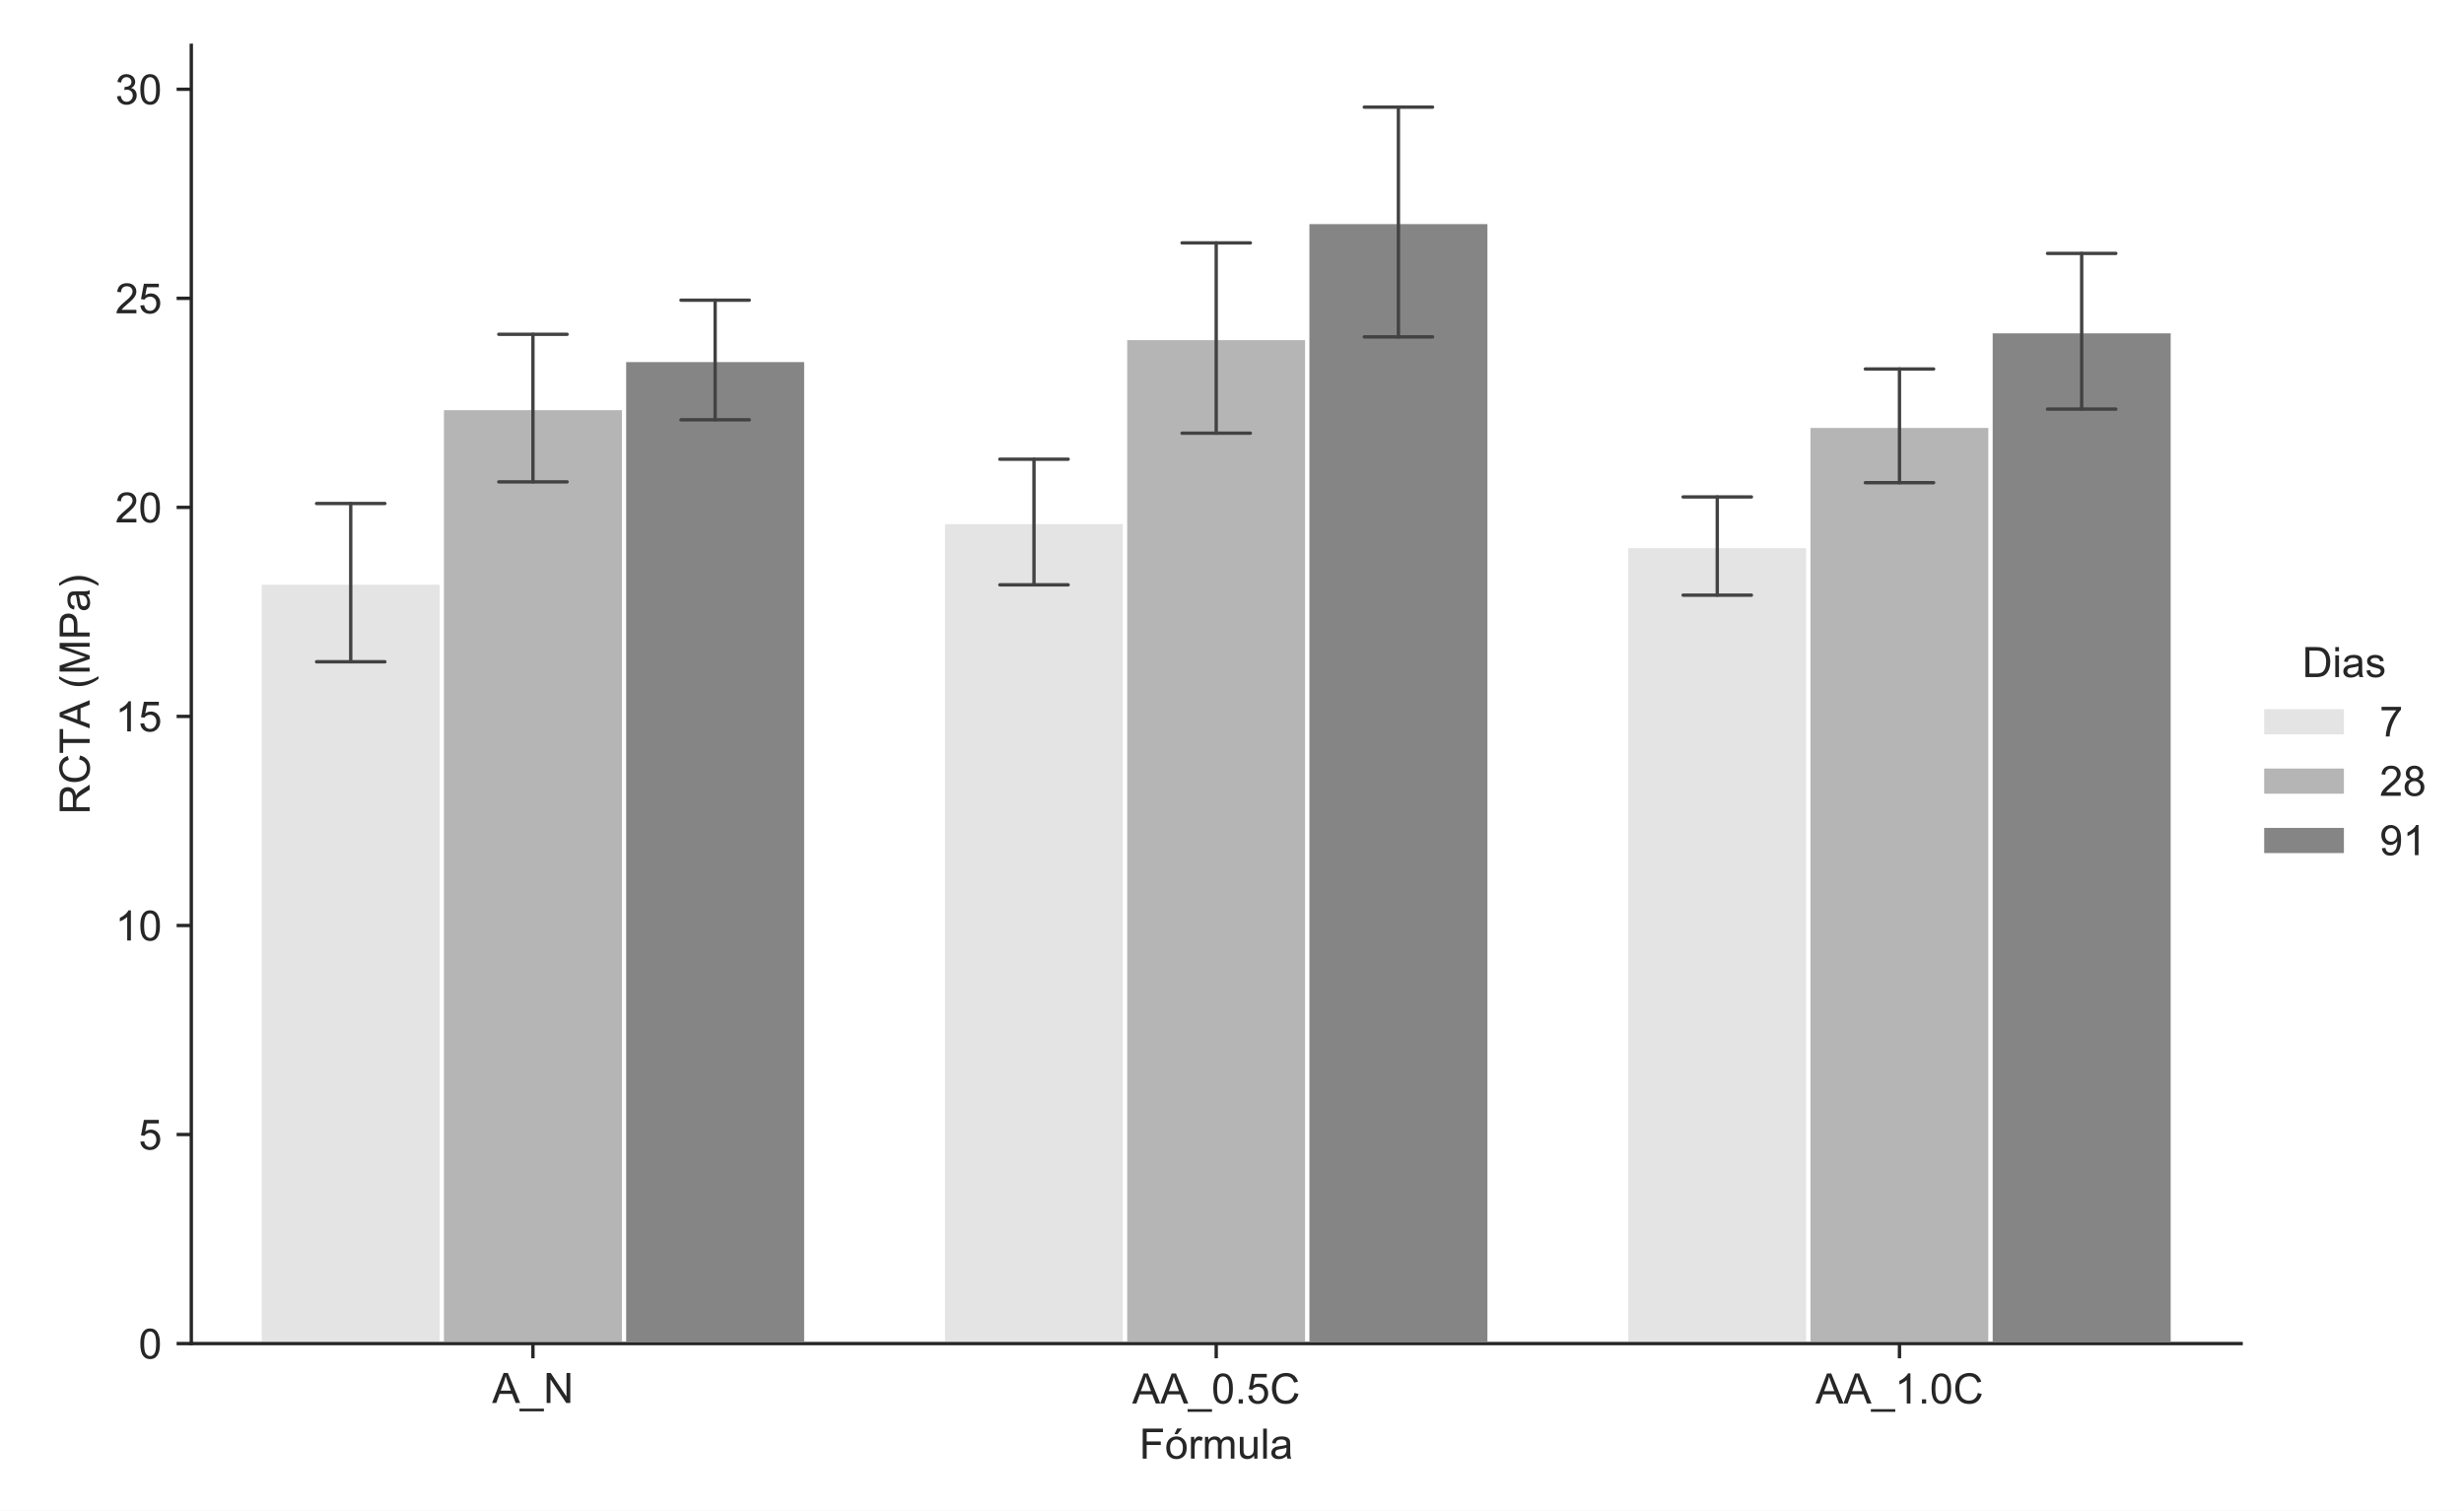
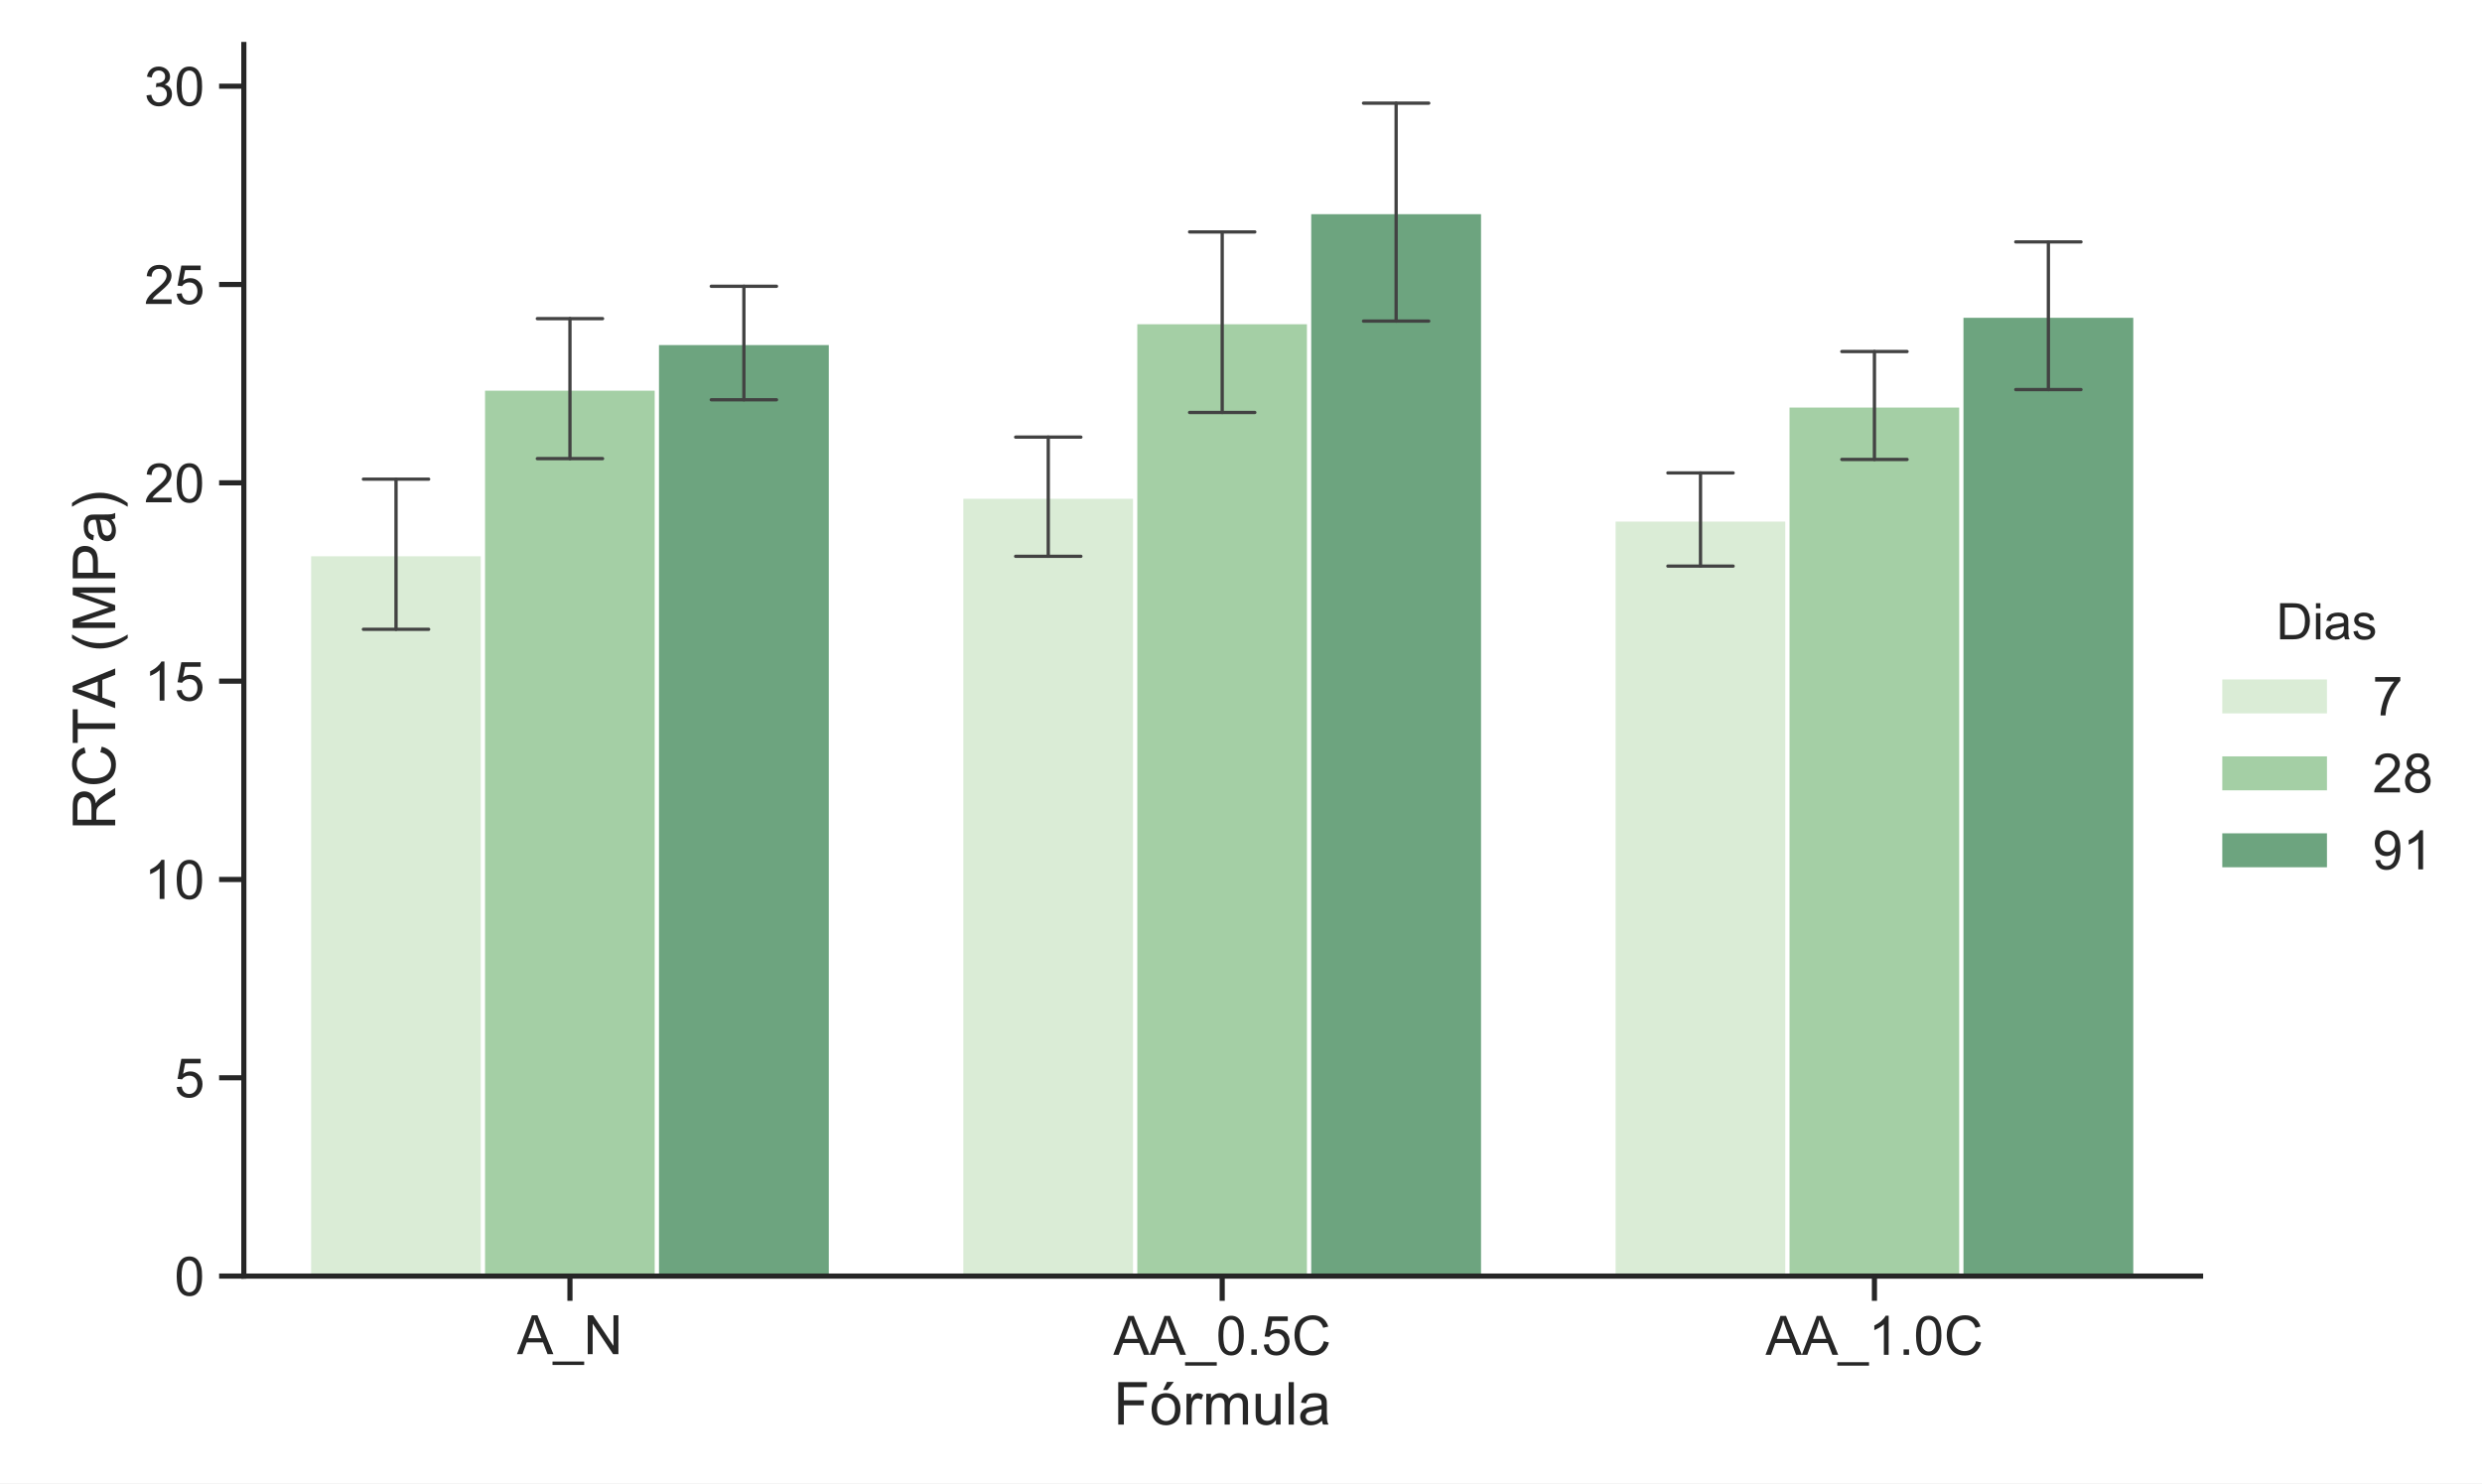
- <svg xmlns="http://www.w3.org/2000/svg" xmlns:xlink="http://www.w3.org/1999/xlink" height="360pt" version="1.1" viewBox="0 0 587.25 360" width="587.25pt">
+ <svg xmlns="http://www.w3.org/2000/svg" xmlns:xlink="http://www.w3.org/1999/xlink" height="360pt" version="1.1" viewBox="0 0 602.27 360" width="602.27pt">
  <defs>
    <style type="text/css">
*{stroke-linecap:butt;stroke-linejoin:round;}
  </style>
  </defs>
  <g id="figure_1">
    <g id="patch_1">
-       <path d="M 0 360  L 587.25 360  L 587.25 0  L 0 0  z " style="fill:#ffffff;" />
+       <path d="M 0 360  L 602.27 360  L 602.27 0  L 0 0  z " style="fill:#ffffff;" />
    </g>
    <g id="axes_1">
      <g id="patch_2">
-         <path d="M 45.593 320.2  L 534.128 320.2  L 534.128 10.8  L 45.593 10.8  z " style="fill:#ffffff;" />
+         <path d="M 59.167 309.7  L 533.977 309.7  L 533.977 10.8  L 59.167 10.8  z " style="fill:#ffffff;" />
      </g>
      <g id="matplotlib.axis_1">
        <g id="xtick_1">
          <g id="line2d_1">
            <defs>
-               <path d="M 0 0  L 0 3.5  " id="m4d77395188" style="stroke:#262626;stroke-width:0.8;" />
-             </defs>
-             <g>
-               <use style="fill:#262626;stroke:#262626;stroke-width:0.8;" x="127.016" xlink:href="#m4d77395188" y="320.2" />
+               <path d="M 0 0  L 0 6  " id="maeda3c4497" style="stroke:#262626;stroke-width:1.25;" />
+             </defs>
+             <g>
+               <use style="fill:#262626;stroke:#262626;stroke-width:1.25;" x="138.302" xlink:href="#maeda3c4497" y="309.7" />
            </g>
          </g>
          <g id="text_1">
            <defs>
              <path d="M -0.141 0  L 27.344 71.578  L 37.547 71.578  L 66.844 0  L 56.062 0  L 47.703 21.688  L 17.781 21.688  L 9.906 0  z M 20.516 29.391  L 44.781 29.391  L 37.312 49.219  Q 33.891 58.25 32.234 64.062  Q 30.859 57.172 28.375 50.391  z " id="ArialMT-65" />
              <path d="M -1.516 -19.875  L -1.516 -13.531  L 56.734 -13.531  L 56.734 -19.875  z " id="ArialMT-95" />
              <path d="M 7.625 0  L 7.625 71.578  L 17.328 71.578  L 54.938 15.375  L 54.938 71.578  L 64.016 71.578  L 64.016 0  L 54.297 0  L 16.703 56.25  L 16.703 0  z " id="ArialMT-78" />
            </defs>
-             <g style="fill:#262626;" transform="translate(117.2892 334.3578)scale(0.1 -0.1)">
+             <g style="fill:#262626;" transform="translate(125.4634 328.6483)scale(0.132 -0.132)">
              <use xlink:href="#ArialMT-65" />
              <use x="66.699" xlink:href="#ArialMT-95" />
              <use x="122.314" xlink:href="#ArialMT-78" />
            </g>
          </g>
        </g>
        <g id="xtick_2">
          <g id="line2d_2">
            <g>
-               <use style="fill:#262626;stroke:#262626;stroke-width:0.8;" x="289.86" xlink:href="#m4d77395188" y="320.2" />
+               <use style="fill:#262626;stroke:#262626;stroke-width:1.25;" x="296.572" xlink:href="#maeda3c4497" y="309.7" />
            </g>
          </g>
          <g id="text_2">
            <defs>
              <path d="M 4.156 35.297  Q 4.156 48 6.766 55.734  Q 9.375 63.484 14.516 67.672  Q 19.672 71.875 27.484 71.875  Q 33.25 71.875 37.594 69.547  Q 41.938 67.234 44.766 62.859  Q 47.609 58.5 49.219 52.219  Q 50.828 45.953 50.828 35.297  Q 50.828 22.703 48.234 14.969  Q 45.656 7.234 40.5 3  Q 35.359 -1.219 27.484 -1.219  Q 17.141 -1.219 11.234 6.203  Q 4.156 15.141 4.156 35.297  z M 13.188 35.297  Q 13.188 17.672 17.312 11.828  Q 21.438 6 27.484 6  Q 33.547 6 37.672 11.859  Q 41.797 17.719 41.797 35.297  Q 41.797 52.984 37.672 58.781  Q 33.547 64.594 27.391 64.594  Q 21.344 64.594 17.719 59.469  Q 13.188 52.938 13.188 35.297  z " id="ArialMT-48" />
              <path d="M 9.078 0  L 9.078 10.016  L 19.094 10.016  L 19.094 0  z " id="ArialMT-46" />
              <path d="M 4.156 18.75  L 13.375 19.531  Q 14.406 12.797 18.141 9.391  Q 21.875 6 27.156 6  Q 33.5 6 37.891 10.781  Q 42.281 15.578 42.281 23.484  Q 42.281 31 38.062 35.344  Q 33.844 39.703 27 39.703  Q 22.75 39.703 19.328 37.766  Q 15.922 35.844 13.969 32.766  L 5.719 33.844  L 12.641 70.609  L 48.25 70.609  L 48.25 62.203  L 19.672 62.203  L 15.828 42.969  Q 22.266 47.469 29.344 47.469  Q 38.719 47.469 45.156 40.969  Q 51.609 34.469 51.609 24.266  Q 51.609 14.547 45.953 7.469  Q 39.062 -1.219 27.156 -1.219  Q 17.391 -1.219 11.203 4.25  Q 5.031 9.719 4.156 18.75  z " id="ArialMT-53" />
              <path d="M 58.797 25.094  L 68.266 22.703  Q 65.281 11.031 57.547 4.906  Q 49.812 -1.219 38.625 -1.219  Q 27.047 -1.219 19.797 3.484  Q 12.547 8.203 8.766 17.141  Q 4.984 26.078 4.984 36.328  Q 4.984 47.516 9.25 55.828  Q 13.531 64.156 21.406 68.469  Q 29.297 72.797 38.766 72.797  Q 49.516 72.797 56.828 67.328  Q 64.156 61.859 67.047 51.953  L 57.719 49.75  Q 55.219 57.562 50.484 61.125  Q 45.75 64.703 38.578 64.703  Q 30.328 64.703 24.781 60.734  Q 19.234 56.781 16.984 50.109  Q 14.75 43.453 14.75 36.375  Q 14.75 27.25 17.406 20.438  Q 20.062 13.625 25.672 10.25  Q 31.297 6.891 37.844 6.891  Q 45.797 6.891 51.312 11.469  Q 56.844 16.062 58.797 25.094  z " id="ArialMT-67" />
            </defs>
-             <g style="fill:#262626;" transform="translate(269.8487 334.4797)scale(0.1 -0.1)">
+             <g style="fill:#262626;" transform="translate(270.1569 328.8092)scale(0.132 -0.132)">
              <use xlink:href="#ArialMT-65" />
              <use x="66.699" xlink:href="#ArialMT-65" />
              <use x="133.398" xlink:href="#ArialMT-95" />
              <use x="189.014" xlink:href="#ArialMT-48" />
              <use x="244.629" xlink:href="#ArialMT-46" />
              <use x="272.412" xlink:href="#ArialMT-53" />
              <use x="328.027" xlink:href="#ArialMT-67" />
            </g>
          </g>
        </g>
        <g id="xtick_3">
          <g id="line2d_3">
            <g>
-               <use style="fill:#262626;stroke:#262626;stroke-width:0.8;" x="452.705" xlink:href="#m4d77395188" y="320.2" />
+               <use style="fill:#262626;stroke:#262626;stroke-width:1.25;" x="454.842" xlink:href="#maeda3c4497" y="309.7" />
            </g>
          </g>
          <g id="text_3">
            <defs>
              <path d="M 37.25 0  L 28.469 0  L 28.469 56  Q 25.297 52.984 20.141 49.953  Q 14.984 46.922 10.891 45.406  L 10.891 53.906  Q 18.266 57.375 23.781 62.297  Q 29.297 67.234 31.594 71.875  L 37.25 71.875  z " id="ArialMT-49" />
            </defs>
-             <g style="fill:#262626;" transform="translate(432.6934 334.4797)scale(0.1 -0.1)">
+             <g style="fill:#262626;" transform="translate(428.4269 328.8092)scale(0.132 -0.132)">
              <use xlink:href="#ArialMT-65" />
              <use x="66.699" xlink:href="#ArialMT-65" />
              <use x="133.398" xlink:href="#ArialMT-95" />
              <use x="189.014" xlink:href="#ArialMT-49" />
              <use x="244.629" xlink:href="#ArialMT-46" />
              <use x="272.412" xlink:href="#ArialMT-48" />
              <use x="328.027" xlink:href="#ArialMT-67" />
            </g>
          </g>
        </g>
        <g id="text_4">
          <defs>
            <path d="M 8.203 0  L 8.203 71.578  L 56.5 71.578  L 56.5 63.141  L 17.672 63.141  L 17.672 40.969  L 51.266 40.969  L 51.266 32.516  L 17.672 32.516  L 17.672 0  z " id="ArialMT-70" />
            <path d="M 3.328 25.922  Q 3.328 40.328 11.328 47.266  Q 18.016 53.031 27.641 53.031  Q 38.328 53.031 45.109 46.016  Q 51.906 39.016 51.906 26.656  Q 51.906 16.656 48.906 10.906  Q 45.906 5.172 40.156 2  Q 34.422 -1.172 27.641 -1.172  Q 16.75 -1.172 10.031 5.812  Q 3.328 12.797 3.328 25.922  z M 12.359 25.922  Q 12.359 15.969 16.703 11.016  Q 21.047 6.062 27.641 6.062  Q 34.188 6.062 38.531 11.031  Q 42.875 16.016 42.875 26.219  Q 42.875 35.844 38.5 40.797  Q 34.125 45.75 27.641 45.75  Q 21.047 45.75 16.703 40.812  Q 12.359 35.891 12.359 25.922  z M 22.75 58.297  L 29.25 71.969  L 40.766 71.969  L 30.031 58.297  z " id="ArialMT-243" />
            <path d="M 6.5 0  L 6.5 51.859  L 14.406 51.859  L 14.406 44  Q 17.438 49.516 20 51.266  Q 22.562 53.031 25.641 53.031  Q 30.078 53.031 34.672 50.203  L 31.641 42.047  Q 28.422 43.953 25.203 43.953  Q 22.312 43.953 20.016 42.219  Q 17.719 40.484 16.75 37.406  Q 15.281 32.719 15.281 27.156  L 15.281 0  z " id="ArialMT-114" />
            <path d="M 6.594 0  L 6.594 51.859  L 14.453 51.859  L 14.453 44.578  Q 16.891 48.391 20.938 50.703  Q 25 53.031 30.172 53.031  Q 35.938 53.031 39.625 50.641  Q 43.312 48.25 44.828 43.953  Q 50.984 53.031 60.844 53.031  Q 68.562 53.031 72.703 48.75  Q 76.859 44.484 76.859 35.594  L 76.859 0  L 68.109 0  L 68.109 32.672  Q 68.109 37.938 67.25 40.25  Q 66.406 42.578 64.156 43.984  Q 61.922 45.406 58.891 45.406  Q 53.422 45.406 49.797 41.766  Q 46.188 38.141 46.188 30.125  L 46.188 0  L 37.406 0  L 37.406 33.688  Q 37.406 39.547 35.25 42.469  Q 33.109 45.406 28.219 45.406  Q 24.516 45.406 21.359 43.453  Q 18.219 41.5 16.797 37.734  Q 15.375 33.984 15.375 26.906  L 15.375 0  z " id="ArialMT-109" />
            <path d="M 40.578 0  L 40.578 7.625  Q 34.516 -1.172 24.125 -1.172  Q 19.531 -1.172 15.547 0.578  Q 11.578 2.344 9.641 5  Q 7.719 7.672 6.938 11.531  Q 6.391 14.109 6.391 19.734  L 6.391 51.859  L 15.188 51.859  L 15.188 23.094  Q 15.188 16.219 15.719 13.812  Q 16.547 10.359 19.234 8.375  Q 21.922 6.391 25.875 6.391  Q 29.828 6.391 33.297 8.422  Q 36.766 10.453 38.203 13.938  Q 39.656 17.438 39.656 24.078  L 39.656 51.859  L 48.438 51.859  L 48.438 0  z " id="ArialMT-117" />
            <path d="M 6.391 0  L 6.391 71.578  L 15.188 71.578  L 15.188 0  z " id="ArialMT-108" />
            <path d="M 40.438 6.391  Q 35.547 2.25 31.031 0.531  Q 26.516 -1.172 21.344 -1.172  Q 12.797 -1.172 8.203 3  Q 3.609 7.172 3.609 13.672  Q 3.609 17.484 5.344 20.625  Q 7.078 23.781 9.891 25.688  Q 12.703 27.594 16.219 28.562  Q 18.797 29.25 24.031 29.891  Q 34.672 31.156 39.703 32.906  Q 39.75 34.719 39.75 35.203  Q 39.75 40.578 37.25 42.781  Q 33.891 45.75 27.25 45.75  Q 21.047 45.75 18.094 43.578  Q 15.141 41.406 13.719 35.891  L 5.125 37.062  Q 6.297 42.578 8.984 45.969  Q 11.672 49.359 16.75 51.188  Q 21.828 53.031 28.516 53.031  Q 35.156 53.031 39.297 51.469  Q 43.453 49.906 45.406 47.531  Q 47.359 45.172 48.141 41.547  Q 48.578 39.312 48.578 33.453  L 48.578 21.734  Q 48.578 9.469 49.141 6.219  Q 49.703 2.984 51.375 0  L 42.188 0  Q 40.828 2.734 40.438 6.391  z M 39.703 26.031  Q 34.906 24.078 25.344 22.703  Q 19.922 21.922 17.672 20.938  Q 15.438 19.969 14.203 18.094  Q 12.984 16.219 12.984 13.922  Q 12.984 10.406 15.641 8.062  Q 18.312 5.719 23.438 5.719  Q 28.516 5.719 32.469 7.938  Q 36.422 10.156 38.281 14.016  Q 39.703 17 39.703 22.797  z " id="ArialMT-97" />
          </defs>
-           <g style="fill:#262626;" transform="translate(271.5245 347.625)scale(0.1 -0.1)">
+           <g style="fill:#262626;" transform="translate(270.1686 345.7399)scale(0.144 -0.144)">
            <use xlink:href="#ArialMT-70" />
            <use x="61.084" xlink:href="#ArialMT-243" />
            <use x="116.699" xlink:href="#ArialMT-114" />
            <use x="150" xlink:href="#ArialMT-109" />
            <use x="233.301" xlink:href="#ArialMT-117" />
            <use x="288.916" xlink:href="#ArialMT-108" />
            <use x="311.133" xlink:href="#ArialMT-97" />
          </g>
        </g>
      </g>
      <g id="matplotlib.axis_2">
        <g id="ytick_1">
          <g id="line2d_4">
            <defs>
-               <path d="M 0 0  L -3.5 0  " id="mb93d084d8d" style="stroke:#262626;stroke-width:0.8;" />
-             </defs>
-             <g>
-               <use style="fill:#262626;stroke:#262626;stroke-width:0.8;" x="45.593" xlink:href="#mb93d084d8d" y="320.2" />
+               <path d="M 0 0  L -6 0  " id="mdc19a6bd4a" style="stroke:#262626;stroke-width:1.25;" />
+             </defs>
+             <g>
+               <use style="fill:#262626;stroke:#262626;stroke-width:1.25;" x="59.167" xlink:href="#mdc19a6bd4a" y="309.7" />
            </g>
          </g>
          <g id="text_5">
-             <g style="fill:#262626;" transform="translate(33.0325 323.7789)scale(0.1 -0.1)">
+             <g style="fill:#262626;" transform="translate(42.32701 314.4242)scale(0.132 -0.132)">
              <use xlink:href="#ArialMT-48" />
            </g>
          </g>
        </g>
        <g id="ytick_2">
          <g id="line2d_5">
            <g>
-               <use style="fill:#262626;stroke:#262626;stroke-width:0.8;" x="45.593" xlink:href="#mb93d084d8d" y="270.379" />
+               <use style="fill:#262626;stroke:#262626;stroke-width:1.25;" x="59.167" xlink:href="#mdc19a6bd4a" y="261.57" />
            </g>
          </g>
          <g id="text_6">
-             <g style="fill:#262626;" transform="translate(33.0325 273.958)scale(0.1 -0.1)">
+             <g style="fill:#262626;" transform="translate(42.32701 266.294)scale(0.132 -0.132)">
              <use xlink:href="#ArialMT-53" />
            </g>
          </g>
        </g>
        <g id="ytick_3">
          <g id="line2d_6">
            <g>
-               <use style="fill:#262626;stroke:#262626;stroke-width:0.8;" x="45.593" xlink:href="#mb93d084d8d" y="220.558" />
+               <use style="fill:#262626;stroke:#262626;stroke-width:1.25;" x="59.167" xlink:href="#mdc19a6bd4a" y="213.44" />
            </g>
          </g>
          <g id="text_7">
-             <g style="fill:#262626;" transform="translate(27.47156 224.1372)scale(0.1 -0.1)">
+             <g style="fill:#262626;" transform="translate(34.98658 218.1639)scale(0.132 -0.132)">
              <use xlink:href="#ArialMT-49" />
              <use x="55.615" xlink:href="#ArialMT-48" />
            </g>
          </g>
        </g>
        <g id="ytick_4">
          <g id="line2d_7">
            <g>
-               <use style="fill:#262626;stroke:#262626;stroke-width:0.8;" x="45.593" xlink:href="#mb93d084d8d" y="170.737" />
+               <use style="fill:#262626;stroke:#262626;stroke-width:1.25;" x="59.167" xlink:href="#mdc19a6bd4a" y="165.31" />
            </g>
          </g>
          <g id="text_8">
-             <g style="fill:#262626;" transform="translate(27.47156 174.3163)scale(0.1 -0.1)">
+             <g style="fill:#262626;" transform="translate(34.98658 170.0338)scale(0.132 -0.132)">
              <use xlink:href="#ArialMT-49" />
              <use x="55.615" xlink:href="#ArialMT-53" />
            </g>
          </g>
        </g>
        <g id="ytick_5">
          <g id="line2d_8">
            <g>
-               <use style="fill:#262626;stroke:#262626;stroke-width:0.8;" x="45.593" xlink:href="#mb93d084d8d" y="120.917" />
+               <use style="fill:#262626;stroke:#262626;stroke-width:1.25;" x="59.167" xlink:href="#mdc19a6bd4a" y="117.18" />
            </g>
          </g>
          <g id="text_9">
            <defs>
              <path d="M 50.344 8.453  L 50.344 0  L 3.031 0  Q 2.938 3.172 4.047 6.109  Q 5.859 10.938 9.828 15.625  Q 13.812 20.312 21.344 26.469  Q 33.016 36.031 37.109 41.625  Q 41.219 47.219 41.219 52.203  Q 41.219 57.422 37.469 61  Q 33.734 64.594 27.734 64.594  Q 21.391 64.594 17.578 60.781  Q 13.766 56.984 13.719 50.25  L 4.688 51.172  Q 5.609 61.281 11.656 66.578  Q 17.719 71.875 27.938 71.875  Q 38.234 71.875 44.234 66.156  Q 50.25 60.453 50.25 52  Q 50.25 47.703 48.484 43.547  Q 46.734 39.406 42.656 34.812  Q 38.578 30.219 29.109 22.219  Q 21.188 15.578 18.938 13.203  Q 16.703 10.844 15.234 8.453  z " id="ArialMT-50" />
            </defs>
-             <g style="fill:#262626;" transform="translate(27.47156 124.4954)scale(0.1 -0.1)">
+             <g style="fill:#262626;" transform="translate(34.98658 121.9037)scale(0.132 -0.132)">
              <use xlink:href="#ArialMT-50" />
              <use x="55.615" xlink:href="#ArialMT-48" />
            </g>
          </g>
        </g>
        <g id="ytick_6">
          <g id="line2d_9">
            <g>
-               <use style="fill:#262626;stroke:#262626;stroke-width:0.8;" x="45.593" xlink:href="#mb93d084d8d" y="71.096" />
+               <use style="fill:#262626;stroke:#262626;stroke-width:1.25;" x="59.167" xlink:href="#mdc19a6bd4a" y="69.049" />
            </g>
          </g>
          <g id="text_10">
-             <g style="fill:#262626;" transform="translate(27.47156 74.67455)scale(0.1 -0.1)">
+             <g style="fill:#262626;" transform="translate(34.98658 73.77357)scale(0.132 -0.132)">
              <use xlink:href="#ArialMT-50" />
              <use x="55.615" xlink:href="#ArialMT-53" />
            </g>
          </g>
        </g>
        <g id="ytick_7">
          <g id="line2d_10">
            <g>
-               <use style="fill:#262626;stroke:#262626;stroke-width:0.8;" x="45.593" xlink:href="#mb93d084d8d" y="21.275" />
+               <use style="fill:#262626;stroke:#262626;stroke-width:1.25;" x="59.167" xlink:href="#mdc19a6bd4a" y="20.919" />
            </g>
          </g>
          <g id="text_11">
            <defs>
              <path d="M 4.203 18.891  L 12.984 20.062  Q 14.5 12.594 18.141 9.297  Q 21.781 6 27 6  Q 33.203 6 37.469 10.297  Q 41.75 14.594 41.75 20.953  Q 41.75 27 37.797 30.922  Q 33.844 34.859 27.734 34.859  Q 25.25 34.859 21.531 33.891  L 22.516 41.609  Q 23.391 41.5 23.922 41.5  Q 29.547 41.5 34.031 44.422  Q 38.531 47.359 38.531 53.469  Q 38.531 58.297 35.25 61.469  Q 31.984 64.656 26.812 64.656  Q 21.688 64.656 18.266 61.422  Q 14.844 58.203 13.875 51.766  L 5.078 53.328  Q 6.688 62.156 12.391 67.016  Q 18.109 71.875 26.609 71.875  Q 32.469 71.875 37.391 69.359  Q 42.328 66.844 44.938 62.5  Q 47.562 58.156 47.562 53.266  Q 47.562 48.641 45.062 44.828  Q 42.578 41.016 37.703 38.766  Q 44.047 37.312 47.562 32.688  Q 51.078 28.078 51.078 21.141  Q 51.078 11.766 44.234 5.25  Q 37.406 -1.266 26.953 -1.266  Q 17.531 -1.266 11.297 4.344  Q 5.078 9.969 4.203 18.891  z " id="ArialMT-51" />
            </defs>
-             <g style="fill:#262626;" transform="translate(27.47156 24.85368)scale(0.1 -0.1)">
+             <g style="fill:#262626;" transform="translate(34.98658 25.64345)scale(0.132 -0.132)">
              <use xlink:href="#ArialMT-51" />
              <use x="55.615" xlink:href="#ArialMT-48" />
            </g>
          </g>
        </g>
        <g id="text_12">
          <defs>
            <path d="M 7.859 0  L 7.859 71.578  L 39.594 71.578  Q 49.172 71.578 54.141 69.641  Q 59.125 67.719 62.109 62.828  Q 65.094 57.953 65.094 52.047  Q 65.094 44.438 60.156 39.203  Q 55.219 33.984 44.922 32.562  Q 48.688 30.766 50.641 29  Q 54.781 25.203 58.5 19.484  L 70.953 0  L 59.031 0  L 49.562 14.891  Q 45.406 21.344 42.719 24.75  Q 40.047 28.172 37.922 29.531  Q 35.797 30.906 33.594 31.453  Q 31.984 31.781 28.328 31.781  L 17.328 31.781  L 17.328 0  z M 17.328 39.984  L 37.703 39.984  Q 44.188 39.984 47.844 41.328  Q 51.516 42.672 53.422 45.625  Q 55.328 48.578 55.328 52.047  Q 55.328 57.125 51.641 60.391  Q 47.953 63.672 39.984 63.672  L 17.328 63.672  z " id="ArialMT-82" />
            <path d="M 25.922 0  L 25.922 63.141  L 2.344 63.141  L 2.344 71.578  L 59.078 71.578  L 59.078 63.141  L 35.406 63.141  L 35.406 0  z " id="ArialMT-84" />
            <path id="ArialMT-32" />
            <path d="M 23.391 -21.047  Q 16.109 -11.859 11.078 0.438  Q 6.062 12.75 6.062 25.922  Q 6.062 37.547 9.812 48.188  Q 14.203 60.547 23.391 72.797  L 29.688 72.797  Q 23.781 62.641 21.875 58.297  Q 18.891 51.562 17.188 44.234  Q 15.094 35.109 15.094 25.875  Q 15.094 2.391 29.688 -21.047  z " id="ArialMT-40" />
            <path d="M 7.422 0  L 7.422 71.578  L 21.688 71.578  L 38.625 20.906  Q 40.969 13.812 42.047 10.297  Q 43.266 14.203 45.844 21.781  L 62.984 71.578  L 75.734 71.578  L 75.734 0  L 66.609 0  L 66.609 59.906  L 45.797 0  L 37.25 0  L 16.547 60.938  L 16.547 0  z " id="ArialMT-77" />
            <path d="M 7.719 0  L 7.719 71.578  L 34.719 71.578  Q 41.844 71.578 45.609 70.906  Q 50.875 70.016 54.438 67.547  Q 58.016 65.094 60.188 60.641  Q 62.359 56.203 62.359 50.875  Q 62.359 41.75 56.547 35.422  Q 50.734 29.109 35.547 29.109  L 17.188 29.109  L 17.188 0  z M 17.188 37.547  L 35.688 37.547  Q 44.875 37.547 48.734 40.969  Q 52.594 44.391 52.594 50.594  Q 52.594 55.078 50.312 58.266  Q 48.047 61.469 44.344 62.5  Q 41.938 63.141 35.5 63.141  L 17.188 63.141  z " id="ArialMT-80" />
            <path d="M 12.359 -21.047  L 6.062 -21.047  Q 20.656 2.391 20.656 25.875  Q 20.656 35.062 18.562 44.094  Q 16.891 51.422 13.922 58.156  Q 12.016 62.547 6.062 72.797  L 12.359 72.797  Q 21.531 60.547 25.922 48.188  Q 29.688 37.547 29.688 25.922  Q 29.688 12.75 24.625 0.438  Q 19.578 -11.859 12.359 -21.047  z " id="ArialMT-41" />
          </defs>
-           <g style="fill:#262626;" transform="translate(21.36688 194.1008)rotate(-90)scale(0.1 -0.1)">
+           <g style="fill:#262626;" transform="translate(27.95583 201.4351)rotate(-90)scale(0.144 -0.144)">
            <use xlink:href="#ArialMT-82" />
            <use x="72.217" xlink:href="#ArialMT-67" />
            <use x="144.434" xlink:href="#ArialMT-84" />
            <use x="205.408" xlink:href="#ArialMT-65" />
            <use x="272.029" xlink:href="#ArialMT-32" />
            <use x="299.812" xlink:href="#ArialMT-40" />
            <use x="333.113" xlink:href="#ArialMT-77" />
            <use x="416.414" xlink:href="#ArialMT-80" />
            <use x="483.113" xlink:href="#ArialMT-97" />
            <use x="538.729" xlink:href="#ArialMT-41" />
          </g>
        </g>
      </g>
      <g id="patch_3">
-         <path clip-path="url(#p4d9b98bce3)" d="M 61.878 320.2  L 105.303 320.2  L 105.303 138.852  L 61.878 138.852  z " style="fill:#d9d9d9;opacity:0.7;stroke:#ffffff;stroke-linejoin:miter;" />
+         <path clip-path="url(#p01122796c8)" d="M 74.994 309.7  L 117.2 309.7  L 117.2 134.506  L 74.994 134.506  z " style="fill:#cae4c5;opacity:0.7;stroke:#ffffff;stroke-linejoin:miter;" />
      </g>
      <g id="patch_4">
-         <path clip-path="url(#p4d9b98bce3)" d="M 224.723 320.2  L 268.148 320.2  L 268.148 124.404  L 224.723 124.404  z " style="fill:#d9d9d9;opacity:0.7;stroke:#ffffff;stroke-linejoin:miter;" />
+         <path clip-path="url(#p01122796c8)" d="M 233.264 309.7  L 275.47 309.7  L 275.47 120.549  L 233.264 120.549  z " style="fill:#cae4c5;opacity:0.7;stroke:#ffffff;stroke-linejoin:miter;" />
      </g>
      <g id="patch_5">
-         <path clip-path="url(#p4d9b98bce3)" d="M 387.567 320.2  L 430.993 320.2  L 430.993 130.133  L 387.567 130.133  z " style="fill:#d9d9d9;opacity:0.7;stroke:#ffffff;stroke-linejoin:miter;" />
+         <path clip-path="url(#p01122796c8)" d="M 391.534 309.7  L 433.74 309.7  L 433.74 126.084  L 391.534 126.084  z " style="fill:#cae4c5;opacity:0.7;stroke:#ffffff;stroke-linejoin:miter;" />
      </g>
      <g id="patch_6">
-         <path clip-path="url(#p4d9b98bce3)" d="M 105.303 320.2  L 148.728 320.2  L 148.728 97.252  L 105.303 97.252  z " style="fill:#959595;opacity:0.7;stroke:#ffffff;stroke-linejoin:miter;" />
+         <path clip-path="url(#p01122796c8)" d="M 117.2 309.7  L 159.405 309.7  L 159.405 94.318  L 117.2 94.318  z " style="fill:#7dba7f;opacity:0.7;stroke:#ffffff;stroke-linejoin:miter;" />
      </g>
      <g id="patch_7">
-         <path clip-path="url(#p4d9b98bce3)" d="M 268.148 320.2  L 311.573 320.2  L 311.573 80.562  L 268.148 80.562  z " style="fill:#959595;opacity:0.7;stroke:#ffffff;stroke-linejoin:miter;" />
+         <path clip-path="url(#p01122796c8)" d="M 275.47 309.7  L 317.675 309.7  L 317.675 78.194  L 275.47 78.194  z " style="fill:#7dba7f;opacity:0.7;stroke:#ffffff;stroke-linejoin:miter;" />
      </g>
      <g id="patch_8">
-         <path clip-path="url(#p4d9b98bce3)" d="M 430.993 320.2  L 474.418 320.2  L 474.418 101.486  L 430.993 101.486  z " style="fill:#959595;opacity:0.7;stroke:#ffffff;stroke-linejoin:miter;" />
+         <path clip-path="url(#p01122796c8)" d="M 433.74 309.7  L 475.945 309.7  L 475.945 98.409  L 433.74 98.409  z " style="fill:#7dba7f;opacity:0.7;stroke:#ffffff;stroke-linejoin:miter;" />
      </g>
      <g id="patch_9">
-         <path clip-path="url(#p4d9b98bce3)" d="M 148.728 320.2  L 192.154 320.2  L 192.154 85.793  L 148.728 85.793  z " style="fill:#515151;opacity:0.7;stroke:#ffffff;stroke-linejoin:miter;" />
+         <path clip-path="url(#p01122796c8)" d="M 159.405 309.7  L 201.61 309.7  L 201.61 83.248  L 159.405 83.248  z " style="fill:#2f7d49;opacity:0.7;stroke:#ffffff;stroke-linejoin:miter;" />
      </g>
      <g id="patch_10">
-         <path clip-path="url(#p4d9b98bce3)" d="M 311.573 320.2  L 354.998 320.2  L 354.998 52.911  L 311.573 52.911  z " style="fill:#515151;opacity:0.7;stroke:#ffffff;stroke-linejoin:miter;" />
+         <path clip-path="url(#p01122796c8)" d="M 317.675 309.7  L 359.88 309.7  L 359.88 51.482  L 317.675 51.482  z " style="fill:#2f7d49;opacity:0.7;stroke:#ffffff;stroke-linejoin:miter;" />
      </g>
      <g id="patch_11">
-         <path clip-path="url(#p4d9b98bce3)" d="M 474.418 320.2  L 517.843 320.2  L 517.843 78.942  L 474.418 78.942  z " style="fill:#515151;opacity:0.7;stroke:#ffffff;stroke-linejoin:miter;" />
+         <path clip-path="url(#p01122796c8)" d="M 475.945 309.7  L 518.15 309.7  L 518.15 76.63  L 475.945 76.63  z " style="fill:#2f7d49;opacity:0.7;stroke:#ffffff;stroke-linejoin:miter;" />
      </g>
      <g id="line2d_11">
-         <path clip-path="url(#p4d9b98bce3)" d="M 83.591 157.712  L 83.591 119.992  " style="fill:none;stroke:#424242;stroke-linecap:round;stroke-width:0.8;" />
+         <path clip-path="url(#p01122796c8)" d="M 96.097 152.726  L 96.097 116.287  " style="fill:none;stroke:#424242;stroke-linecap:round;stroke-width:0.8;" />
      </g>
      <g id="line2d_12">
-         <path clip-path="url(#p4d9b98bce3)" d="M 75.448 157.712  L 91.733 157.712  " style="fill:none;stroke:#424242;stroke-linecap:round;stroke-width:0.8;" />
+         <path clip-path="url(#p01122796c8)" d="M 88.184 152.726  L 104.011 152.726  " style="fill:none;stroke:#424242;stroke-linecap:round;stroke-width:0.8;" />
      </g>
      <g id="line2d_13">
-         <path clip-path="url(#p4d9b98bce3)" d="M 75.448 119.992  L 91.733 119.992  " style="fill:none;stroke:#424242;stroke-linecap:round;stroke-width:0.8;" />
+         <path clip-path="url(#p01122796c8)" d="M 88.184 116.287  L 104.011 116.287  " style="fill:none;stroke:#424242;stroke-linecap:round;stroke-width:0.8;" />
      </g>
      <g id="line2d_14">
-         <path clip-path="url(#p4d9b98bce3)" d="M 246.435 139.375  L 246.435 109.433  " style="fill:none;stroke:#424242;stroke-linecap:round;stroke-width:0.8;" />
+         <path clip-path="url(#p01122796c8)" d="M 254.367 135.012  L 254.367 106.086  " style="fill:none;stroke:#424242;stroke-linecap:round;stroke-width:0.8;" />
      </g>
      <g id="line2d_15">
-         <path clip-path="url(#p4d9b98bce3)" d="M 238.293 139.375  L 254.577 139.375  " style="fill:none;stroke:#424242;stroke-linecap:round;stroke-width:0.8;" />
+         <path clip-path="url(#p01122796c8)" d="M 246.454 135.012  L 262.281 135.012  " style="fill:none;stroke:#424242;stroke-linecap:round;stroke-width:0.8;" />
      </g>
      <g id="line2d_16">
-         <path clip-path="url(#p4d9b98bce3)" d="M 238.293 109.433  L 254.577 109.433  " style="fill:none;stroke:#424242;stroke-linecap:round;stroke-width:0.8;" />
+         <path clip-path="url(#p01122796c8)" d="M 246.454 106.086  L 262.281 106.086  " style="fill:none;stroke:#424242;stroke-linecap:round;stroke-width:0.8;" />
      </g>
      <g id="line2d_17">
-         <path clip-path="url(#p4d9b98bce3)" d="M 409.28 141.836  L 409.28 118.431  " style="fill:none;stroke:#424242;stroke-linecap:round;stroke-width:0.8;" />
+         <path clip-path="url(#p01122796c8)" d="M 412.637 137.389  L 412.637 114.778  " style="fill:none;stroke:#424242;stroke-linecap:round;stroke-width:0.8;" />
      </g>
      <g id="line2d_18">
-         <path clip-path="url(#p4d9b98bce3)" d="M 401.138 141.836  L 417.422 141.836  " style="fill:none;stroke:#424242;stroke-linecap:round;stroke-width:0.8;" />
+         <path clip-path="url(#p01122796c8)" d="M 404.724 137.389  L 420.551 137.389  " style="fill:none;stroke:#424242;stroke-linecap:round;stroke-width:0.8;" />
      </g>
      <g id="line2d_19">
-         <path clip-path="url(#p4d9b98bce3)" d="M 401.138 118.431  L 417.422 118.431  " style="fill:none;stroke:#424242;stroke-linecap:round;stroke-width:0.8;" />
+         <path clip-path="url(#p01122796c8)" d="M 404.724 114.778  L 420.551 114.778  " style="fill:none;stroke:#424242;stroke-linecap:round;stroke-width:0.8;" />
      </g>
      <g id="line2d_20">
-         <path clip-path="url(#p4d9b98bce3)" d="M 127.016 114.836  L 127.016 79.667  " style="fill:none;stroke:#424242;stroke-linecap:round;stroke-width:0.8;" />
+         <path clip-path="url(#p01122796c8)" d="M 138.302 111.305  L 138.302 77.33  " style="fill:none;stroke:#424242;stroke-linecap:round;stroke-width:0.8;" />
      </g>
      <g id="line2d_21">
-         <path clip-path="url(#p4d9b98bce3)" d="M 118.874 114.836  L 135.158 114.836  " style="fill:none;stroke:#424242;stroke-linecap:round;stroke-width:0.8;" />
+         <path clip-path="url(#p01122796c8)" d="M 130.389 111.305  L 146.216 111.305  " style="fill:none;stroke:#424242;stroke-linecap:round;stroke-width:0.8;" />
      </g>
      <g id="line2d_22">
-         <path clip-path="url(#p4d9b98bce3)" d="M 118.874 79.667  L 135.158 79.667  " style="fill:none;stroke:#424242;stroke-linecap:round;stroke-width:0.8;" />
+         <path clip-path="url(#p01122796c8)" d="M 130.389 77.33  L 146.216 77.33  " style="fill:none;stroke:#424242;stroke-linecap:round;stroke-width:0.8;" />
      </g>
      <g id="line2d_23">
-         <path clip-path="url(#p4d9b98bce3)" d="M 289.86 103.24  L 289.86 57.884  " style="fill:none;stroke:#424242;stroke-linecap:round;stroke-width:0.8;" />
+         <path clip-path="url(#p01122796c8)" d="M 296.572 100.103  L 296.572 56.286  " style="fill:none;stroke:#424242;stroke-linecap:round;stroke-width:0.8;" />
      </g>
      <g id="line2d_24">
-         <path clip-path="url(#p4d9b98bce3)" d="M 281.718 103.24  L 298.003 103.24  " style="fill:none;stroke:#424242;stroke-linecap:round;stroke-width:0.8;" />
+         <path clip-path="url(#p01122796c8)" d="M 288.659 100.103  L 304.486 100.103  " style="fill:none;stroke:#424242;stroke-linecap:round;stroke-width:0.8;" />
      </g>
      <g id="line2d_25">
-         <path clip-path="url(#p4d9b98bce3)" d="M 281.718 57.884  L 298.003 57.884  " style="fill:none;stroke:#424242;stroke-linecap:round;stroke-width:0.8;" />
+         <path clip-path="url(#p01122796c8)" d="M 288.659 56.286  L 304.486 56.286  " style="fill:none;stroke:#424242;stroke-linecap:round;stroke-width:0.8;" />
      </g>
      <g id="line2d_26">
-         <path clip-path="url(#p4d9b98bce3)" d="M 452.705 115.039  L 452.705 87.934  " style="fill:none;stroke:#424242;stroke-linecap:round;stroke-width:0.8;" />
+         <path clip-path="url(#p01122796c8)" d="M 454.842 111.502  L 454.842 85.316  " style="fill:none;stroke:#424242;stroke-linecap:round;stroke-width:0.8;" />
      </g>
      <g id="line2d_27">
-         <path clip-path="url(#p4d9b98bce3)" d="M 444.563 115.039  L 460.847 115.039  " style="fill:none;stroke:#424242;stroke-linecap:round;stroke-width:0.8;" />
+         <path clip-path="url(#p01122796c8)" d="M 446.929 111.502  L 462.756 111.502  " style="fill:none;stroke:#424242;stroke-linecap:round;stroke-width:0.8;" />
      </g>
      <g id="line2d_28">
-         <path clip-path="url(#p4d9b98bce3)" d="M 444.563 87.934  L 460.847 87.934  " style="fill:none;stroke:#424242;stroke-linecap:round;stroke-width:0.8;" />
+         <path clip-path="url(#p01122796c8)" d="M 446.929 85.316  L 462.756 85.316  " style="fill:none;stroke:#424242;stroke-linecap:round;stroke-width:0.8;" />
      </g>
      <g id="line2d_29">
-         <path clip-path="url(#p4d9b98bce3)" d="M 170.441 100.048  L 170.441 71.537  " style="fill:none;stroke:#424242;stroke-linecap:round;stroke-width:0.8;" />
+         <path clip-path="url(#p01122796c8)" d="M 180.508 97.02  L 180.508 69.476  " style="fill:none;stroke:#424242;stroke-linecap:round;stroke-width:0.8;" />
      </g>
      <g id="line2d_30">
-         <path clip-path="url(#p4d9b98bce3)" d="M 162.299 100.048  L 178.583 100.048  " style="fill:none;stroke:#424242;stroke-linecap:round;stroke-width:0.8;" />
+         <path clip-path="url(#p01122796c8)" d="M 172.594 97.02  L 188.421 97.02  " style="fill:none;stroke:#424242;stroke-linecap:round;stroke-width:0.8;" />
      </g>
      <g id="line2d_31">
-         <path clip-path="url(#p4d9b98bce3)" d="M 162.299 71.537  L 178.583 71.537  " style="fill:none;stroke:#424242;stroke-linecap:round;stroke-width:0.8;" />
+         <path clip-path="url(#p01122796c8)" d="M 172.594 69.476  L 188.421 69.476  " style="fill:none;stroke:#424242;stroke-linecap:round;stroke-width:0.8;" />
      </g>
      <g id="line2d_32">
-         <path clip-path="url(#p4d9b98bce3)" d="M 333.286 80.289  L 333.286 25.533  " style="fill:none;stroke:#424242;stroke-linecap:round;stroke-width:0.8;" />
+         <path clip-path="url(#p01122796c8)" d="M 338.778 77.931  L 338.778 25.033  " style="fill:none;stroke:#424242;stroke-linecap:round;stroke-width:0.8;" />
      </g>
      <g id="line2d_33">
-         <path clip-path="url(#p4d9b98bce3)" d="M 325.143 80.289  L 341.428 80.289  " style="fill:none;stroke:#424242;stroke-linecap:round;stroke-width:0.8;" />
+         <path clip-path="url(#p01122796c8)" d="M 330.864 77.931  L 346.691 77.931  " style="fill:none;stroke:#424242;stroke-linecap:round;stroke-width:0.8;" />
      </g>
      <g id="line2d_34">
-         <path clip-path="url(#p4d9b98bce3)" d="M 325.143 25.533  L 341.428 25.533  " style="fill:none;stroke:#424242;stroke-linecap:round;stroke-width:0.8;" />
+         <path clip-path="url(#p01122796c8)" d="M 330.864 25.033  L 346.691 25.033  " style="fill:none;stroke:#424242;stroke-linecap:round;stroke-width:0.8;" />
      </g>
      <g id="line2d_35">
-         <path clip-path="url(#p4d9b98bce3)" d="M 496.13 97.493  L 496.13 60.392  " style="fill:none;stroke:#424242;stroke-linecap:round;stroke-width:0.8;" />
+         <path clip-path="url(#p01122796c8)" d="M 497.048 94.551  L 497.048 58.709  " style="fill:none;stroke:#424242;stroke-linecap:round;stroke-width:0.8;" />
      </g>
      <g id="line2d_36">
-         <path clip-path="url(#p4d9b98bce3)" d="M 487.988 97.493  L 504.273 97.493  " style="fill:none;stroke:#424242;stroke-linecap:round;stroke-width:0.8;" />
+         <path clip-path="url(#p01122796c8)" d="M 489.134 94.551  L 504.961 94.551  " style="fill:none;stroke:#424242;stroke-linecap:round;stroke-width:0.8;" />
      </g>
      <g id="line2d_37">
-         <path clip-path="url(#p4d9b98bce3)" d="M 487.988 60.392  L 504.273 60.392  " style="fill:none;stroke:#424242;stroke-linecap:round;stroke-width:0.8;" />
+         <path clip-path="url(#p01122796c8)" d="M 489.134 58.709  L 504.961 58.709  " style="fill:none;stroke:#424242;stroke-linecap:round;stroke-width:0.8;" />
      </g>
      <g id="patch_12">
-         <path d="M 45.593 320.2  L 45.593 10.8  " style="fill:none;stroke:#262626;stroke-linecap:square;stroke-linejoin:miter;stroke-width:0.8;" />
+         <path d="M 59.167 309.7  L 59.167 10.8  " style="fill:none;stroke:#262626;stroke-linecap:square;stroke-linejoin:miter;stroke-width:1.25;" />
      </g>
      <g id="patch_13">
-         <path d="M 45.593 320.2  L 534.128 320.2  " style="fill:none;stroke:#262626;stroke-linecap:square;stroke-linejoin:miter;stroke-width:0.8;" />
+         <path d="M 59.167 309.7  L 533.977 309.7  " style="fill:none;stroke:#262626;stroke-linecap:square;stroke-linejoin:miter;stroke-width:1.25;" />
      </g>
    </g>
    <g id="legend_1">
      <g id="text_13">
        <defs>
          <path d="M 7.719 0  L 7.719 71.578  L 32.375 71.578  Q 40.719 71.578 45.125 70.562  Q 51.266 69.141 55.609 65.438  Q 61.281 60.641 64.078 53.188  Q 66.891 45.75 66.891 36.188  Q 66.891 28.031 64.984 21.734  Q 63.094 15.438 60.109 11.297  Q 57.125 7.172 53.578 4.797  Q 50.047 2.438 45.047 1.219  Q 40.047 0 33.547 0  z M 17.188 8.453  L 32.469 8.453  Q 39.547 8.453 43.578 9.766  Q 47.609 11.078 50 13.484  Q 53.375 16.844 55.25 22.531  Q 57.125 28.219 57.125 36.328  Q 57.125 47.562 53.438 53.594  Q 49.75 59.625 44.484 61.672  Q 40.672 63.141 32.234 63.141  L 17.188 63.141  z " id="ArialMT-68" />
          <path d="M 6.641 61.469  L 6.641 71.578  L 15.438 71.578  L 15.438 61.469  z M 6.641 0  L 6.641 51.859  L 15.438 51.859  L 15.438 0  z " id="ArialMT-105" />
          <path d="M 3.078 15.484  L 11.766 16.844  Q 12.5 11.625 15.844 8.844  Q 19.188 6.062 25.203 6.062  Q 31.25 6.062 34.172 8.516  Q 37.109 10.984 37.109 14.312  Q 37.109 17.281 34.516 19  Q 32.719 20.172 25.531 21.969  Q 15.875 24.422 12.141 26.203  Q 8.406 27.984 6.469 31.125  Q 4.547 34.281 4.547 38.094  Q 4.547 41.547 6.125 44.5  Q 7.719 47.469 10.453 49.422  Q 12.5 50.922 16.031 51.969  Q 19.578 53.031 23.641 53.031  Q 29.734 53.031 34.344 51.266  Q 38.969 49.516 41.156 46.5  Q 43.359 43.5 44.188 38.484  L 35.594 37.312  Q 35.016 41.312 32.203 43.547  Q 29.391 45.797 24.266 45.797  Q 18.219 45.797 15.625 43.797  Q 13.031 41.797 13.031 39.109  Q 13.031 37.406 14.109 36.031  Q 15.188 34.625 17.484 33.688  Q 18.797 33.203 25.25 31.453  Q 34.578 28.953 38.25 27.359  Q 41.938 25.781 44.031 22.75  Q 46.141 19.734 46.141 15.234  Q 46.141 10.844 43.578 6.953  Q 41.016 3.078 36.172 0.953  Q 31.344 -1.172 25.25 -1.172  Q 15.141 -1.172 9.844 3.031  Q 4.547 7.234 3.078 15.484  z " id="ArialMT-115" />
        </defs>
-         <g style="fill:#262626;" transform="translate(548.6867 161.3672)scale(0.1 -0.1)">
+         <g style="fill:#262626;" transform="translate(552.3267 155.1565)scale(0.1224 -0.1224)">
          <use xlink:href="#ArialMT-68" />
          <use x="72.217" xlink:href="#ArialMT-105" />
          <use x="94.434" xlink:href="#ArialMT-97" />
          <use x="150.049" xlink:href="#ArialMT-115" />
        </g>
      </g>
      <g id="patch_14">
-         <path d="M 539.128 175.512  L 559.128 175.512  L 559.128 168.512  L 539.128 168.512  z " style="fill:#d9d9d9;opacity:0.7;stroke:#ffffff;stroke-linejoin:miter;" />
+         <path d="M 538.749 173.638  L 565.149 173.638  L 565.149 164.398  L 538.749 164.398  z " style="fill:#cae4c5;opacity:0.7;stroke:#ffffff;stroke-linejoin:miter;" />
      </g>
      <g id="text_14">
        <defs>
          <path d="M 4.734 62.203  L 4.734 70.656  L 51.078 70.656  L 51.078 63.812  Q 44.234 56.547 37.516 44.484  Q 30.812 32.422 27.156 19.672  Q 24.516 10.688 23.781 0  L 14.75 0  Q 14.891 8.453 18.062 20.406  Q 21.234 32.375 27.172 43.484  Q 33.109 54.594 39.797 62.203  z " id="ArialMT-55" />
        </defs>
-         <g style="fill:#262626;" transform="translate(567.1281 175.5125)scale(0.1 -0.1)">
+         <g style="fill:#262626;" transform="translate(575.7091 173.6375)scale(0.132 -0.132)">
          <use xlink:href="#ArialMT-55" />
        </g>
      </g>
      <g id="patch_15">
-         <path d="M 539.128 189.658  L 559.128 189.658  L 559.128 182.658  L 539.128 182.658  z " style="fill:#959595;opacity:0.7;stroke:#ffffff;stroke-linejoin:miter;" />
+         <path d="M 538.749 192.309  L 565.149 192.309  L 565.149 183.069  L 538.749 183.069  z " style="fill:#7dba7f;opacity:0.7;stroke:#ffffff;stroke-linejoin:miter;" />
      </g>
      <g id="text_15">
        <defs>
          <path d="M 17.672 38.812  Q 12.203 40.828 9.562 44.531  Q 6.938 48.25 6.938 53.422  Q 6.938 61.234 12.547 66.547  Q 18.172 71.875 27.484 71.875  Q 36.859 71.875 42.578 66.422  Q 48.297 60.984 48.297 53.172  Q 48.297 48.188 45.672 44.5  Q 43.062 40.828 37.75 38.812  Q 44.344 36.672 47.781 31.875  Q 51.219 27.094 51.219 20.453  Q 51.219 11.281 44.719 5.031  Q 38.234 -1.219 27.641 -1.219  Q 17.047 -1.219 10.547 5.047  Q 4.047 11.328 4.047 20.703  Q 4.047 27.688 7.594 32.391  Q 11.141 37.109 17.672 38.812  z M 15.922 53.719  Q 15.922 48.641 19.188 45.406  Q 22.469 42.188 27.688 42.188  Q 32.766 42.188 36.016 45.375  Q 39.266 48.578 39.266 53.219  Q 39.266 58.062 35.906 61.359  Q 32.562 64.656 27.594 64.656  Q 22.562 64.656 19.234 61.422  Q 15.922 58.203 15.922 53.719  z M 13.094 20.656  Q 13.094 16.891 14.875 13.375  Q 16.656 9.859 20.172 7.922  Q 23.688 6 27.734 6  Q 34.031 6 38.125 10.047  Q 42.234 14.109 42.234 20.359  Q 42.234 26.703 38.016 30.859  Q 33.797 35.016 27.438 35.016  Q 21.234 35.016 17.156 30.906  Q 13.094 26.812 13.094 20.656  z " id="ArialMT-56" />
        </defs>
-         <g style="fill:#262626;" transform="translate(567.1281 189.6578)scale(0.1 -0.1)">
+         <g style="fill:#262626;" transform="translate(575.7091 192.3093)scale(0.132 -0.132)">
          <use xlink:href="#ArialMT-50" />
          <use x="55.615" xlink:href="#ArialMT-56" />
        </g>
      </g>
      <g id="patch_16">
-         <path d="M 539.128 203.803  L 559.128 203.803  L 559.128 196.803  L 539.128 196.803  z " style="fill:#515151;opacity:0.7;stroke:#ffffff;stroke-linejoin:miter;" />
+         <path d="M 538.749 210.981  L 565.149 210.981  L 565.149 201.741  L 538.749 201.741  z " style="fill:#2f7d49;opacity:0.7;stroke:#ffffff;stroke-linejoin:miter;" />
      </g>
      <g id="text_16">
        <defs>
          <path d="M 5.469 16.547  L 13.922 17.328  Q 14.984 11.375 18.016 8.688  Q 21.047 6 25.781 6  Q 29.828 6 32.875 7.859  Q 35.938 9.719 37.891 12.812  Q 39.844 15.922 41.156 21.188  Q 42.484 26.469 42.484 31.938  Q 42.484 32.516 42.438 33.688  Q 39.797 29.5 35.234 26.875  Q 30.672 24.266 25.344 24.266  Q 16.453 24.266 10.297 30.703  Q 4.156 37.156 4.156 47.703  Q 4.156 58.594 10.578 65.234  Q 17 71.875 26.656 71.875  Q 33.641 71.875 39.422 68.109  Q 45.219 64.359 48.219 57.391  Q 51.219 50.438 51.219 37.25  Q 51.219 23.531 48.234 15.406  Q 45.266 7.281 39.375 3.031  Q 33.5 -1.219 25.594 -1.219  Q 17.188 -1.219 11.859 3.438  Q 6.547 8.109 5.469 16.547  z M 41.453 48.141  Q 41.453 55.719 37.422 60.156  Q 33.406 64.594 27.734 64.594  Q 21.875 64.594 17.531 59.812  Q 13.188 55.031 13.188 47.406  Q 13.188 40.578 17.312 36.297  Q 21.438 32.031 27.484 32.031  Q 33.594 32.031 37.516 36.297  Q 41.453 40.578 41.453 48.141  z " id="ArialMT-57" />
        </defs>
-         <g style="fill:#262626;" transform="translate(567.1281 203.8031)scale(0.1 -0.1)">
+         <g style="fill:#262626;" transform="translate(575.7091 210.9812)scale(0.132 -0.132)">
          <use xlink:href="#ArialMT-57" />
          <use x="55.615" xlink:href="#ArialMT-49" />
        </g>
      </g>
    </g>
  </g>
  <defs>
-     <clipPath id="p4d9b98bce3">
-       <rect height="309.4" width="488.534" x="45.593" y="10.8" />
+     <clipPath id="p01122796c8">
+       <rect height="298.9" width="474.81" x="59.167" y="10.8" />
    </clipPath>
  </defs>
</svg>
